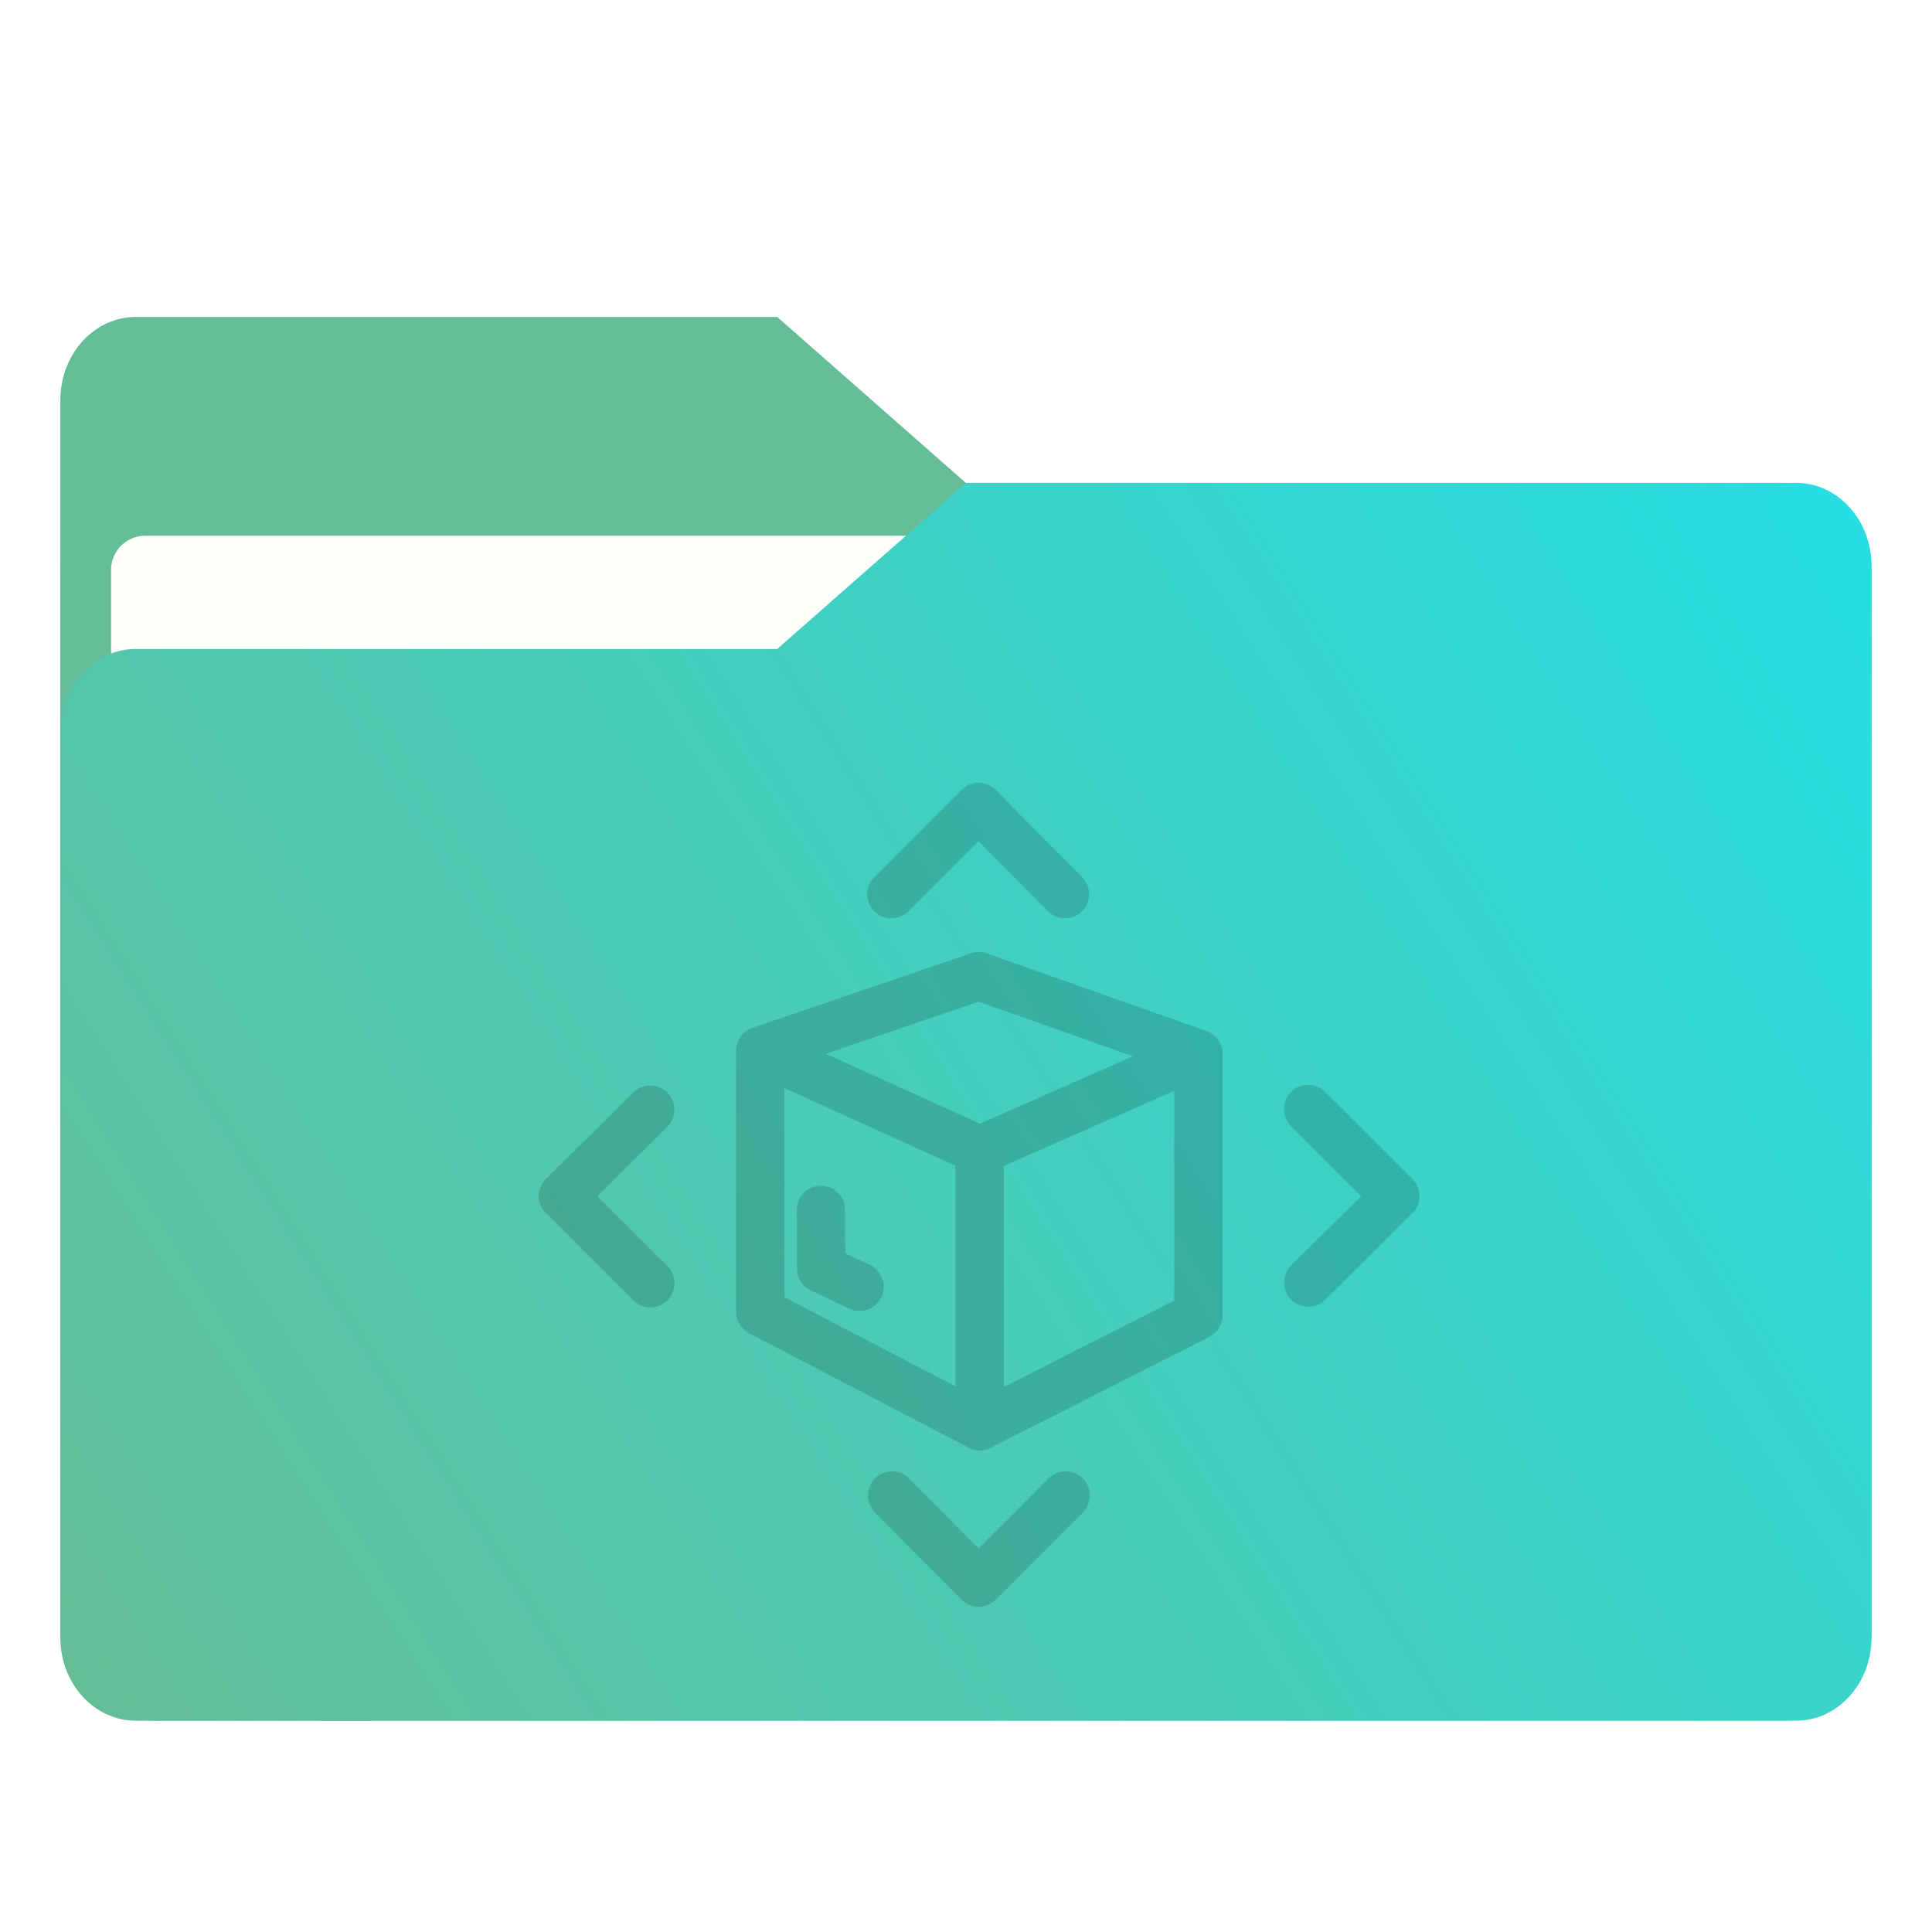
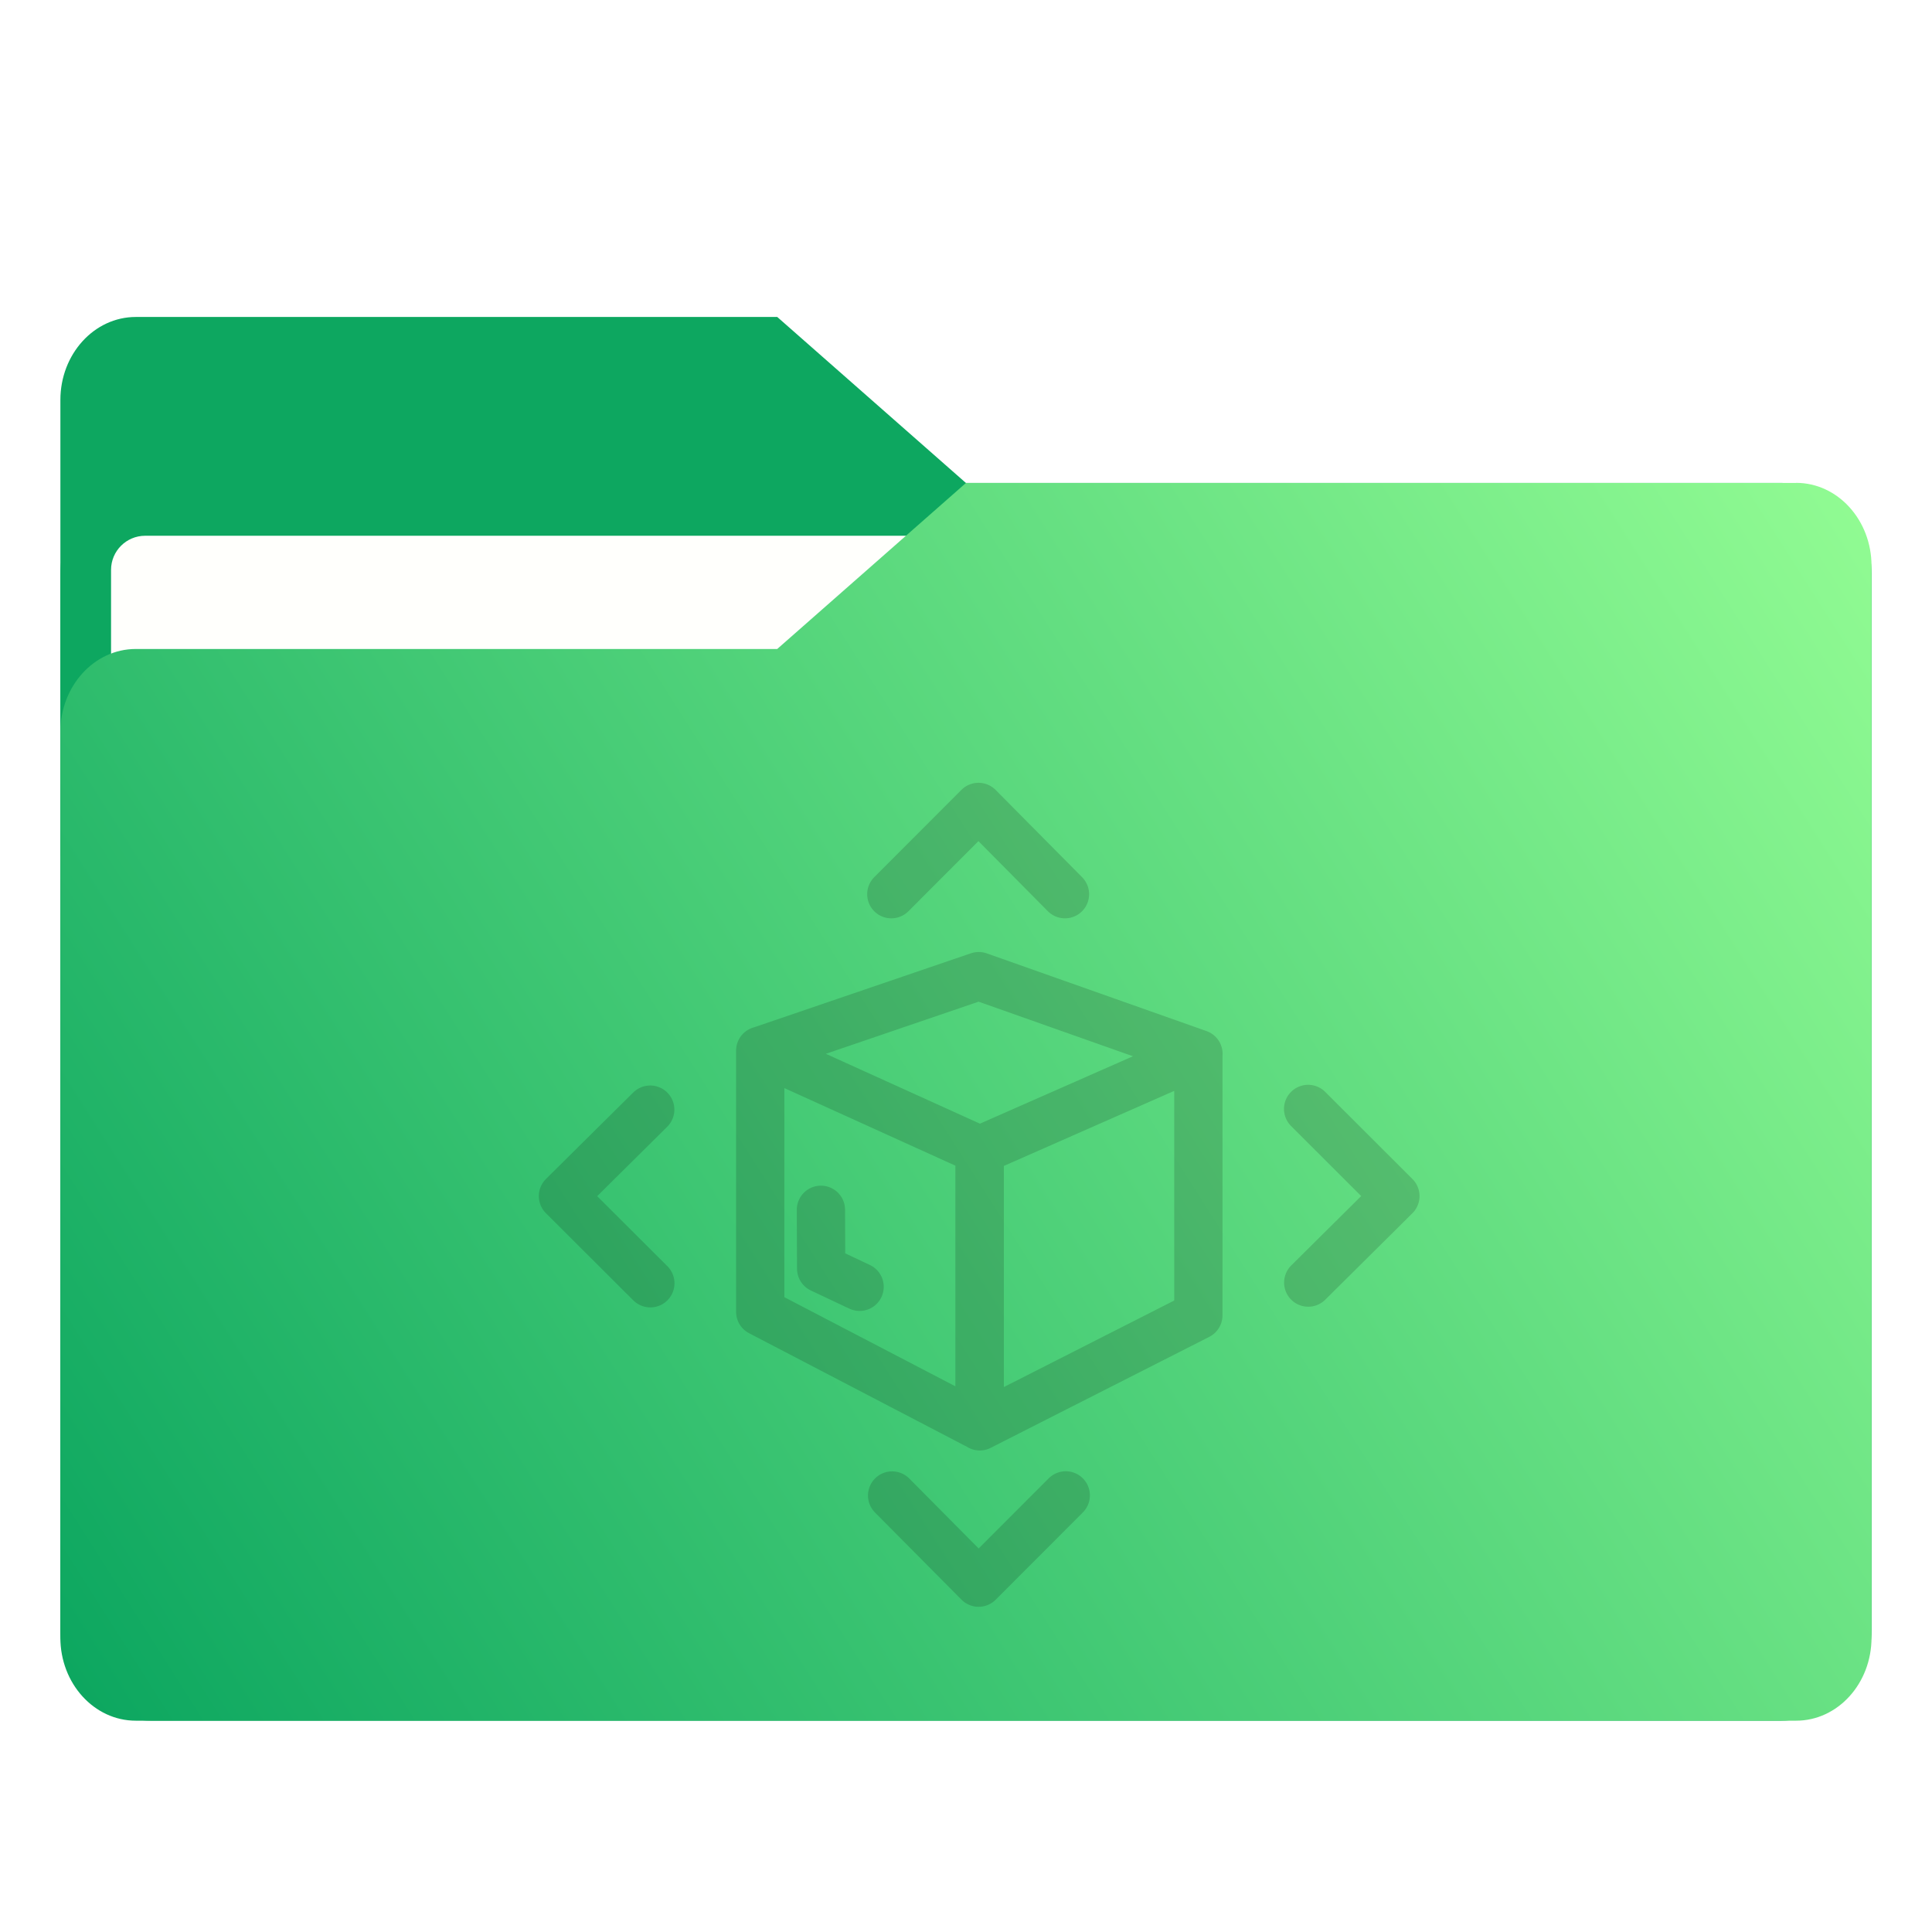
<svg xmlns="http://www.w3.org/2000/svg" xmlns:xlink="http://www.w3.org/1999/xlink" width="64" height="64" version="1.1" viewBox="0 0 16.933 16.933" id="svg56">
  <defs id="defs18">
    <linearGradient id="linearGradient1064" x1="-15.961" x2="-.301" y1="-43.254" y2="-54.196" gradientTransform="matrix(1 0 0 1.1 16.669 62.435)" gradientUnits="userSpaceOnUse">
-       <stop stop-color="#64bd97" offset="0" id="stop2" />
-       <stop stop-color="#22dfe6" offset="1" id="stop4" />
+       <stop stop-color="#0da760" offset="0" id="stop2" />
+       <stop stop-color="#97ff95" offset="1" id="stop4" />
    </linearGradient>
    <linearGradient id="linearGradient992" x1="-16.14" x2="-1.07" y1="-55.616" y2="-44.835" gradientTransform="matrix(1 0 0 1.1 16.669 62.435)" gradientUnits="userSpaceOnUse">
-       <stop stop-color="#64bd97" offset="0" id="stop7" />
-       <stop stop-color="#22dfe6" offset="1" id="stop9" />
+       <stop stop-color="#0da760" offset="0" id="stop7" />
+       <stop stop-color="#97ff95" offset="1" id="stop9" />
    </linearGradient>
    <linearGradient id="linearGradient1006" x1=".529" x2="16.217" y1="2.778" y2="14.872" gradientTransform="matrix(1,0,0,1.1,16.669,62.435)" gradientUnits="userSpaceOnUse">
-       <stop stop-color="#64bd97" offset="0" id="stop12" />
-       <stop stop-color="#22dfe6" offset="1" id="stop14" />
+       <stop stop-color="#0da760" offset="0" id="stop12" />
+       <stop stop-color="#97ff95" offset="1" id="stop14" />
    </linearGradient>
    <linearGradient id="linearGradient939" x1="-16.14" x2="-1.07" y1="-55.616" y2="-44.835" gradientTransform="matrix(1,0,0,1.1,16.669,62.435)" gradientUnits="userSpaceOnUse" xlink:href="#linearGradient992" />
  </defs>
-   <g fill="#477d7f" stroke-width=".265" id="g30">
+   <g fill="#5e4aa6" stroke-width=".265" id="g30">
    <circle cx="-330.35" cy="-328.38" r="0" id="circle22" />
    <circle cx="-312.11" cy="-326.25" r="0" id="circle24" />
    <circle cx="-306.02" cy="-333.07" r="0" id="circle26" />
    <circle cx="-308.84" cy="-326.01" r="0" id="circle28" />
  </g>
-   <g transform="translate(.000295 -.00032978)" fill="#477d7f" stroke-width=".265" id="g42">
+   <g transform="translate(.000295 -.00032978)" fill="#5e4aa6" stroke-width=".265" id="g42">
    <circle cx="-330.35" cy="-328.38" r="0" id="circle32" />
    <circle cx="-312.11" cy="-326.25" r="0" id="circle34" />
    <circle cx="-306.02" cy="-333.07" r="0" id="circle36" />
    <circle cx="-308.84" cy="-326.01" r="0" id="circle38" />
    <circle cx="-328.8" cy="-330.45" r="0" id="circle40" />
  </g>
  <g transform="translate(.000295 -.00032978)" id="g52">
    <g transform="matrix(1,0,0,1.1,16.669,63.956)" fill="url(#linearGradient939)" stroke-width=".661" id="g46">
      <path d="m-8.203-51.317h-7.937v-3.638c0-0.365 0.296-0.661 0.661-0.661h5.622l1.654 1.323z" fill="url(#linearGradient939)" id="path44" />
    </g>
    <rect x=".529" y="4.233" width="15.874" height="10.848" ry=".794" fill="url(#linearGradient1006)" id="rect48" />
    <rect x=".973" y="4.696" width="14.987" height="9.922" ry=".299" fill="#fffffc" id="rect50" />
  </g>
  <path d="m15.742 4.233h-7.276l-1.654 1.455h-5.622c-0.365 0-0.661 0.326-0.661 0.728v7.937c0 0.402 0.296 0.728 0.661 0.728h14.552c0.365 0 0.661-0.326 0.661-0.728v-9.393c0-0.402-0.296-0.728-0.661-0.728z" fill="url(#linearGradient1064)" stroke-width=".694" id="path54" />
  <g transform="translate(0.1149584,1.484266)" id="g933">
    <path d="M 5.585,9.763 4.819,8.999 5.584,8.241 m 3.642,3.381 -0.764,0.765 -0.758,-0.764 m 3.646,-3.388 0.765,0.764 -0.764,0.758 m -4.801,-2.033 1.913,-0.653 1.926,0.681 -1.916,0.844 z m 1.922,3.293 1.916,-0.973 v -2.292 l -1.916,0.844 v 2.421 M 7.08,9.119 7.082,9.635 7.419,9.794 m -0.871,0.218 v -2.288 l 1.922,0.872 v 2.419 l -1.922,-1.002 M 7.697,6.353 8.461,5.588 9.219,6.353" fill="none" opacity="0.15" stroke="#000000" stroke-linecap="round" stroke-linejoin="round" stroke-width="0.423" id="path931" />
  </g>
</svg>
